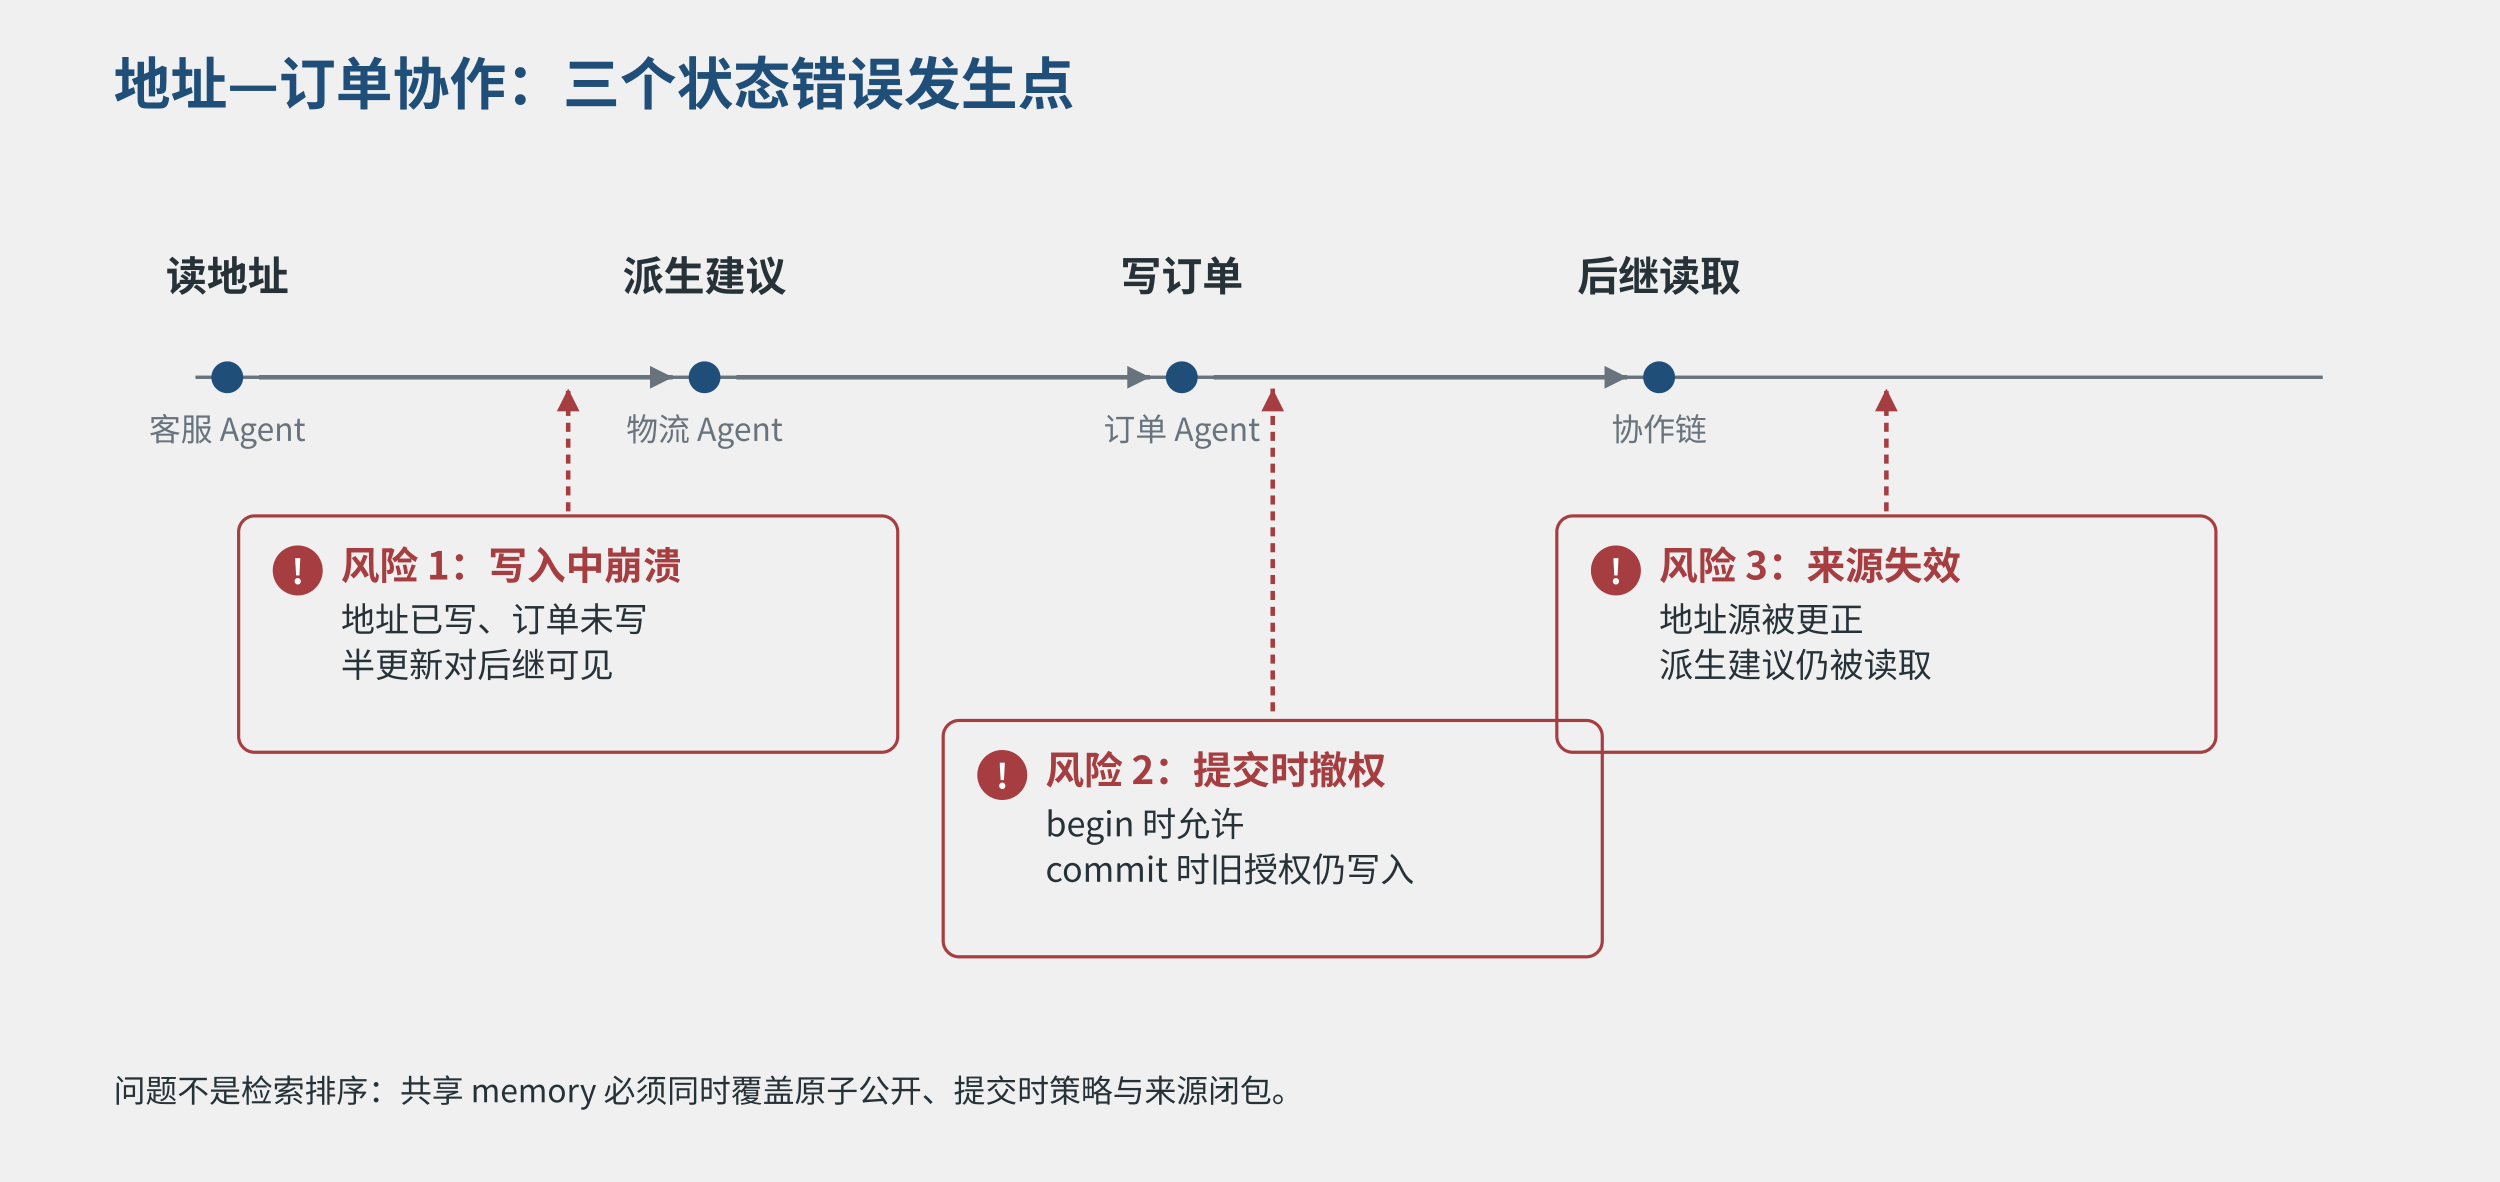
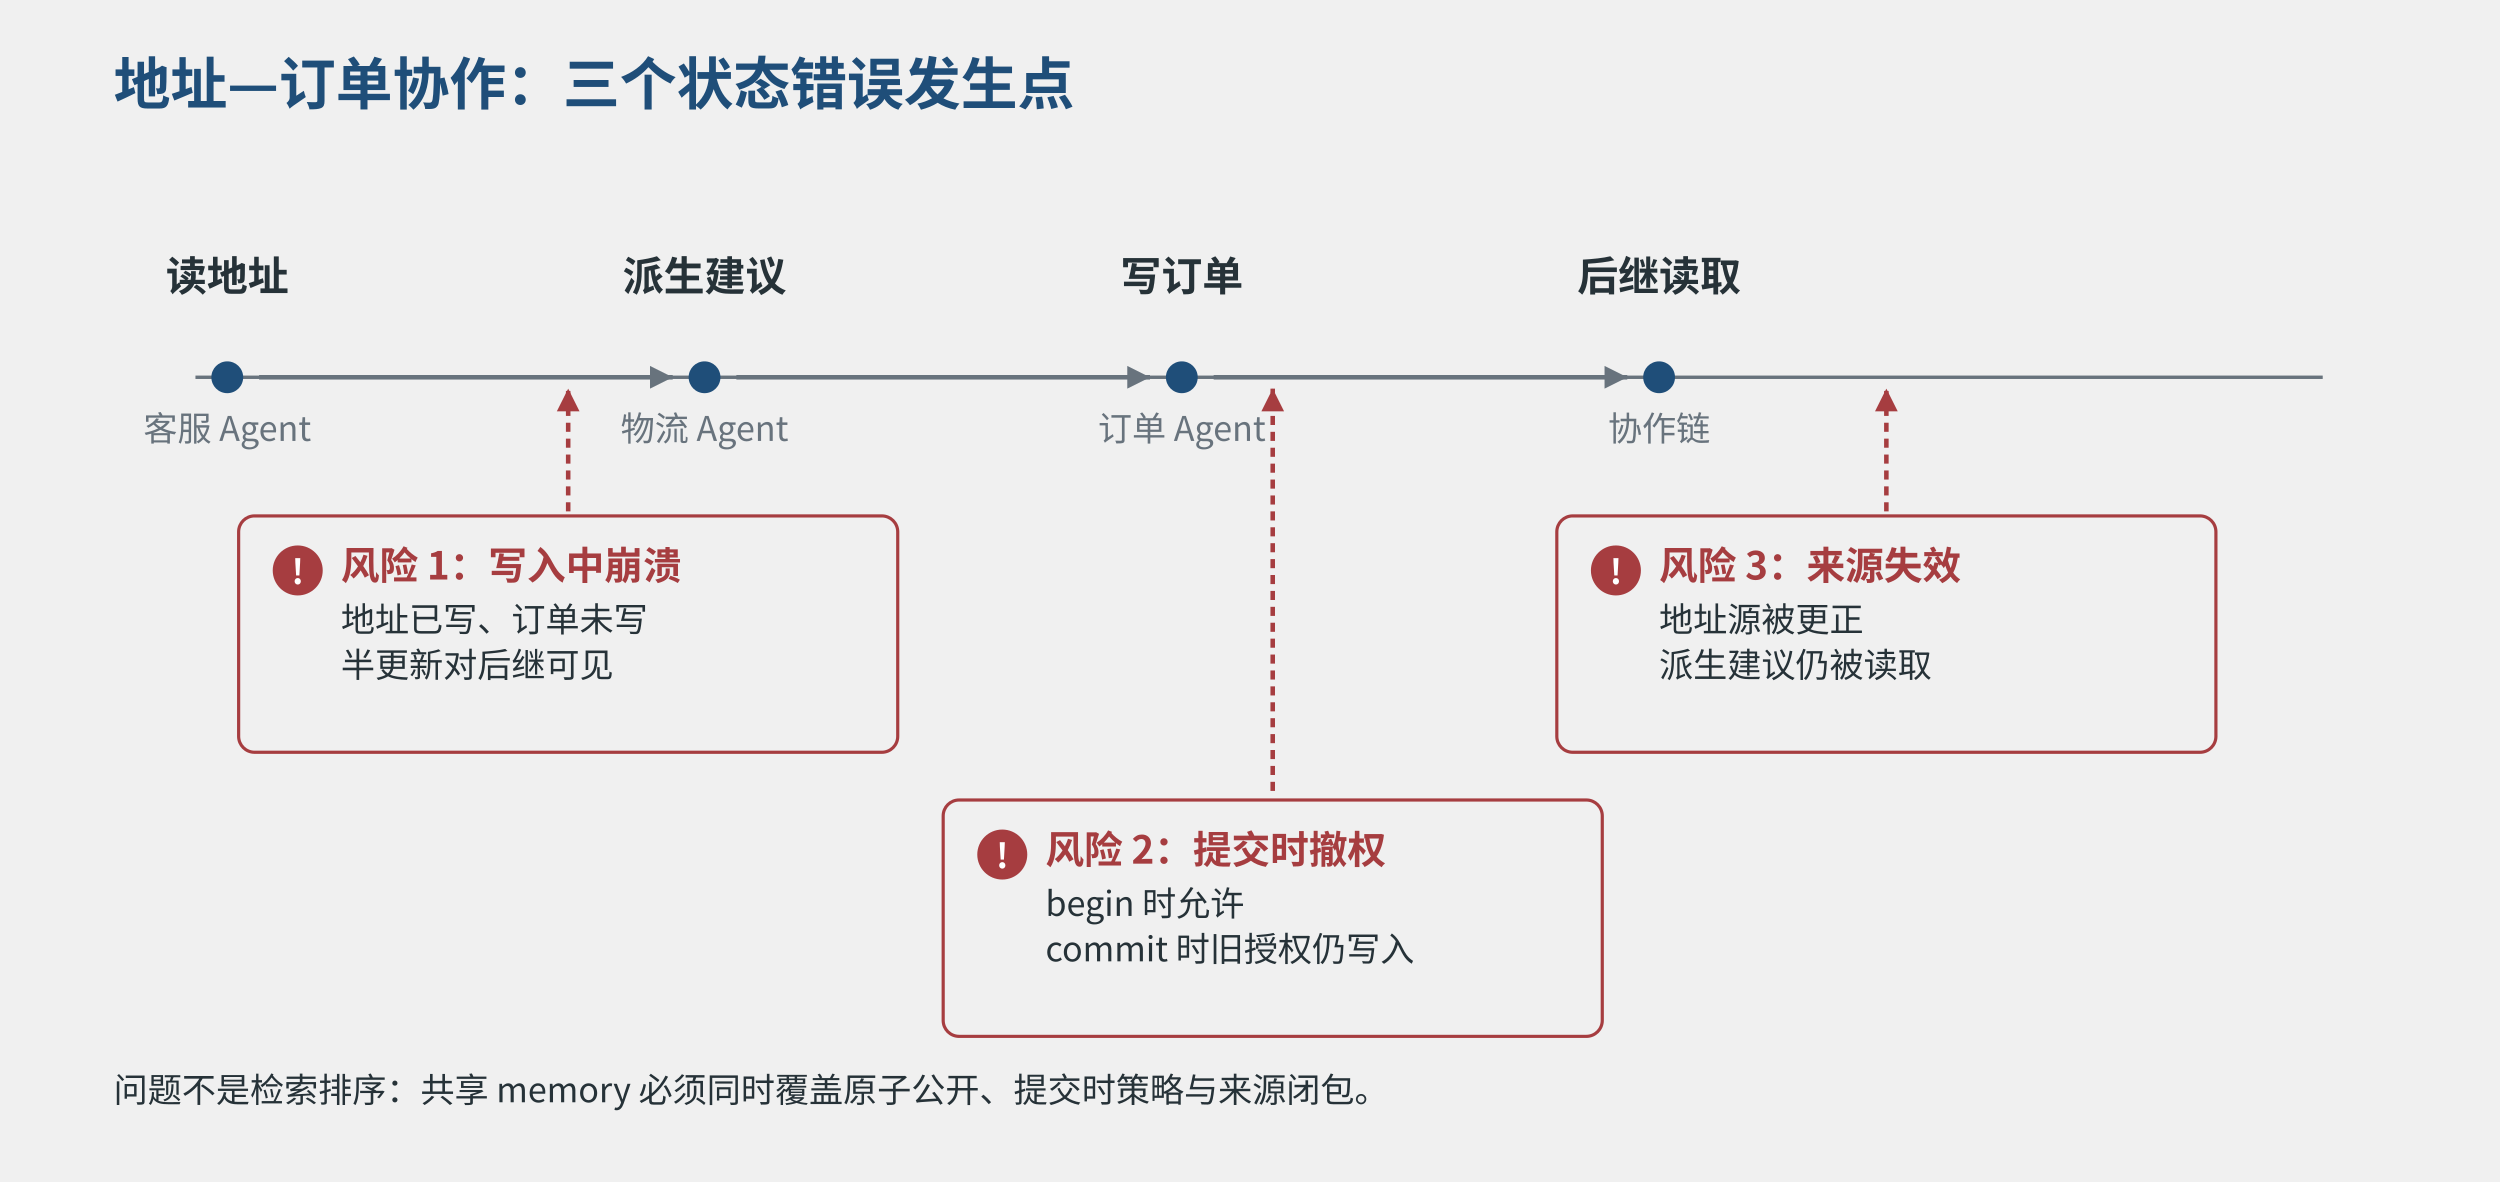
<svg xmlns="http://www.w3.org/2000/svg" width="1100" height="520" viewBox="0 0 1100 520" role="img" aria-labelledby="title desc">
  <style>text { font-family: Arial Unicode MS, Hiragino Sans GB, Noto Sans CJK SC, sans-serif; } .struct { stroke: #68737D; stroke-width: 1.4; fill: none; } .flow { stroke: #1F4E79; stroke-width: 2; fill: none; } .muted { stroke: #68737D; stroke-width: 1.2; fill: none; } .future { stroke: #A63D40; stroke-width: 1.5; stroke-dasharray: 5 4; fill: none; }</style>
  <text x="50" y="46" font-size="25" font-weight="700" fill="#1F4E79">地址—订单协作：三个状态错误发生点</text>
  <line x1="86" y1="166" x2="1022" y2="166" stroke="#68737D" stroke-width="1.5" />
  <circle cx="100" cy="166" r="7" fill="#1F4E79" />
  <text x="100.0" y="128.0" text-anchor="middle" font-size="18" font-weight="600" fill="#263238">读地址</text>
-   <text x="100.0" y="194.0" text-anchor="middle" font-size="14" font-weight="400" fill="#68737D">客服 Agent</text>
+   <text x="100.0" y="194.0" text-anchor="middle" font-size="15" font-weight="400" fill="#68737D">客服 Agent</text>
  <circle cx="310" cy="166" r="7" fill="#1F4E79" />
  <text x="310.0" y="128.0" text-anchor="middle" font-size="18" font-weight="600" fill="#263238">派生建议</text>
-   <text x="310.0" y="194.0" text-anchor="middle" font-size="14" font-weight="400" fill="#68737D">物流 Agent</text>
+   <text x="310.0" y="194.0" text-anchor="middle" font-size="15" font-weight="400" fill="#68737D">物流 Agent</text>
  <circle cx="520" cy="166" r="7" fill="#1F4E79" />
  <text x="520.0" y="128.0" text-anchor="middle" font-size="18" font-weight="600" fill="#263238">写订单</text>
-   <text x="520.0" y="194.0" text-anchor="middle" font-size="14" font-weight="400" fill="#68737D">订单 Agent</text>
+   <text x="520.0" y="194.0" text-anchor="middle" font-size="15" font-weight="400" fill="#68737D">订单 Agent</text>
  <circle cx="730" cy="166" r="7" fill="#1F4E79" />
  <text x="730.0" y="128.0" text-anchor="middle" font-size="18" font-weight="600" fill="#263238">后继读取</text>
-   <text x="730.0" y="194.0" text-anchor="middle" font-size="14" font-weight="400" fill="#68737D">协作链</text>
+   <text x="730.0" y="194.0" text-anchor="middle" font-size="15" font-weight="400" fill="#68737D">协作链</text>
  <line x1="114.0" y1="166.0" x2="296.0" y2="166.0" stroke="#68737D" stroke-width="2" />
  <polygon points="296.0,166.0 286.0,161.0 286.0,171.0" fill="#68737D" />
  <line x1="324.0" y1="166.0" x2="506.0" y2="166.0" stroke="#68737D" stroke-width="2" />
  <polygon points="506.0,166.0 496.0,161.0 496.0,171.0" fill="#68737D" />
  <line x1="534.0" y1="166.0" x2="716.0" y2="166.0" stroke="#68737D" stroke-width="2" />
  <polygon points="716.0,166.0 706.0,161.0 706.0,171.0" fill="#68737D" />
  <rect x="105.0" y="227.0" width="290.0" height="104.0" rx="7" fill="none" stroke="#A63D40" stroke-width="1.4" />
  <circle cx="131" cy="251" r="11" fill="#A63D40" />
  <text x="131.0" y="257.0" text-anchor="middle" font-size="15" font-weight="700" fill="white">!</text>
  <text x="150.0" y="255.0" text-anchor="start" font-size="17" font-weight="700" fill="#A63D40">风险 1：写入中崩溃</text>
  <text x="150.0" y="278.0" text-anchor="start" font-size="15" font-weight="400" fill="#263238">地址已写、订单未写</text>
  <text x="150.0" y="298.0" text-anchor="start" font-size="15" font-weight="400" fill="#263238">半更新对后继可见</text>
  <line x1="250.0" y1="225.0" x2="250.0" y2="171.0" stroke="#A63D40" stroke-width="2" stroke-dasharray="4 3" />
  <polygon points="250.0,171.0 245.0,181.0 255.0,181.0" fill="#A63D40" />
-   <rect x="415.0" y="317.0" width="290.0" height="104.0" rx="7" fill="none" stroke="#A63D40" stroke-width="1.4" />
-   <circle cx="441" cy="341" r="11" fill="#A63D40" />
-   <text x="441.0" y="347.0" text-anchor="middle" font-size="15" font-weight="700" fill="white">!</text>
-   <text x="460.0" y="345.0" text-anchor="start" font-size="17" font-weight="700" fill="#A63D40">风险 2：提交时撤权</text>
-   <text x="460.0" y="368.0" text-anchor="start" font-size="15" font-weight="400" fill="#263238">begin 时允许</text>
-   <text x="460.0" y="388.0" text-anchor="start" font-size="15" font-weight="400" fill="#263238">commit 时旧授权仍写入</text>
-   <line x1="560.0" y1="313.0" x2="560.0" y2="171.0" stroke="#A63D40" stroke-width="2" stroke-dasharray="4 3" />
+   <rect x="415.0" y="352.0" width="290.0" height="104.0" rx="7" fill="none" stroke="#A63D40" stroke-width="1.4" />
+   <circle cx="441" cy="376" r="11" fill="#A63D40" />
+   <text x="441.0" y="382.0" text-anchor="middle" font-size="15" font-weight="700" fill="white">!</text>
+   <text x="460.0" y="380.0" text-anchor="start" font-size="17" font-weight="700" fill="#A63D40">风险 2：提交时撤权</text>
+   <text x="460.0" y="403.0" text-anchor="start" font-size="15" font-weight="400" fill="#263238">begin 时允许</text>
+   <text x="460.0" y="423.0" text-anchor="start" font-size="15" font-weight="400" fill="#263238">commit 时旧授权仍写入</text>
+   <line x1="560.0" y1="348.0" x2="560.0" y2="171.0" stroke="#A63D40" stroke-width="2" stroke-dasharray="4 3" />
  <polygon points="560.0,171.0 555.0,181.0 565.0,181.0" fill="#A63D40" />
  <rect x="685.0" y="227.0" width="290.0" height="104.0" rx="7" fill="none" stroke="#A63D40" stroke-width="1.4" />
  <circle cx="711" cy="251" r="11" fill="#A63D40" />
  <text x="711.0" y="257.0" text-anchor="middle" font-size="15" font-weight="700" fill="white">!</text>
  <text x="730.0" y="255.0" text-anchor="start" font-size="17" font-weight="700" fill="#A63D40">风险 3：来源失效</text>
  <text x="730.0" y="278.0" text-anchor="start" font-size="15" font-weight="400" fill="#263238">地址源被更正</text>
  <text x="730.0" y="298.0" text-anchor="start" font-size="15" font-weight="400" fill="#263238">派生建议仍被读取</text>
  <line x1="830.0" y1="225.0" x2="830.0" y2="171.0" stroke="#A63D40" stroke-width="2" stroke-dasharray="4 3" />
  <polygon points="830.0,171.0 825.0,181.0 835.0,181.0" fill="#A63D40" />
-   <text x="50.0" y="485.0" text-anchor="start" font-size="14" font-weight="400" fill="#263238">问题不是检索排序：共享 memory 必须同时覆盖原子公开、提交时策略与来源闭包。</text>
+   <text x="50.0" y="485.0" text-anchor="start" font-size="15" font-weight="400" fill="#263238">问题不是检索排序：共享 memory 必须同时覆盖原子公开、提交时策略与来源闭包。</text>
</svg>
